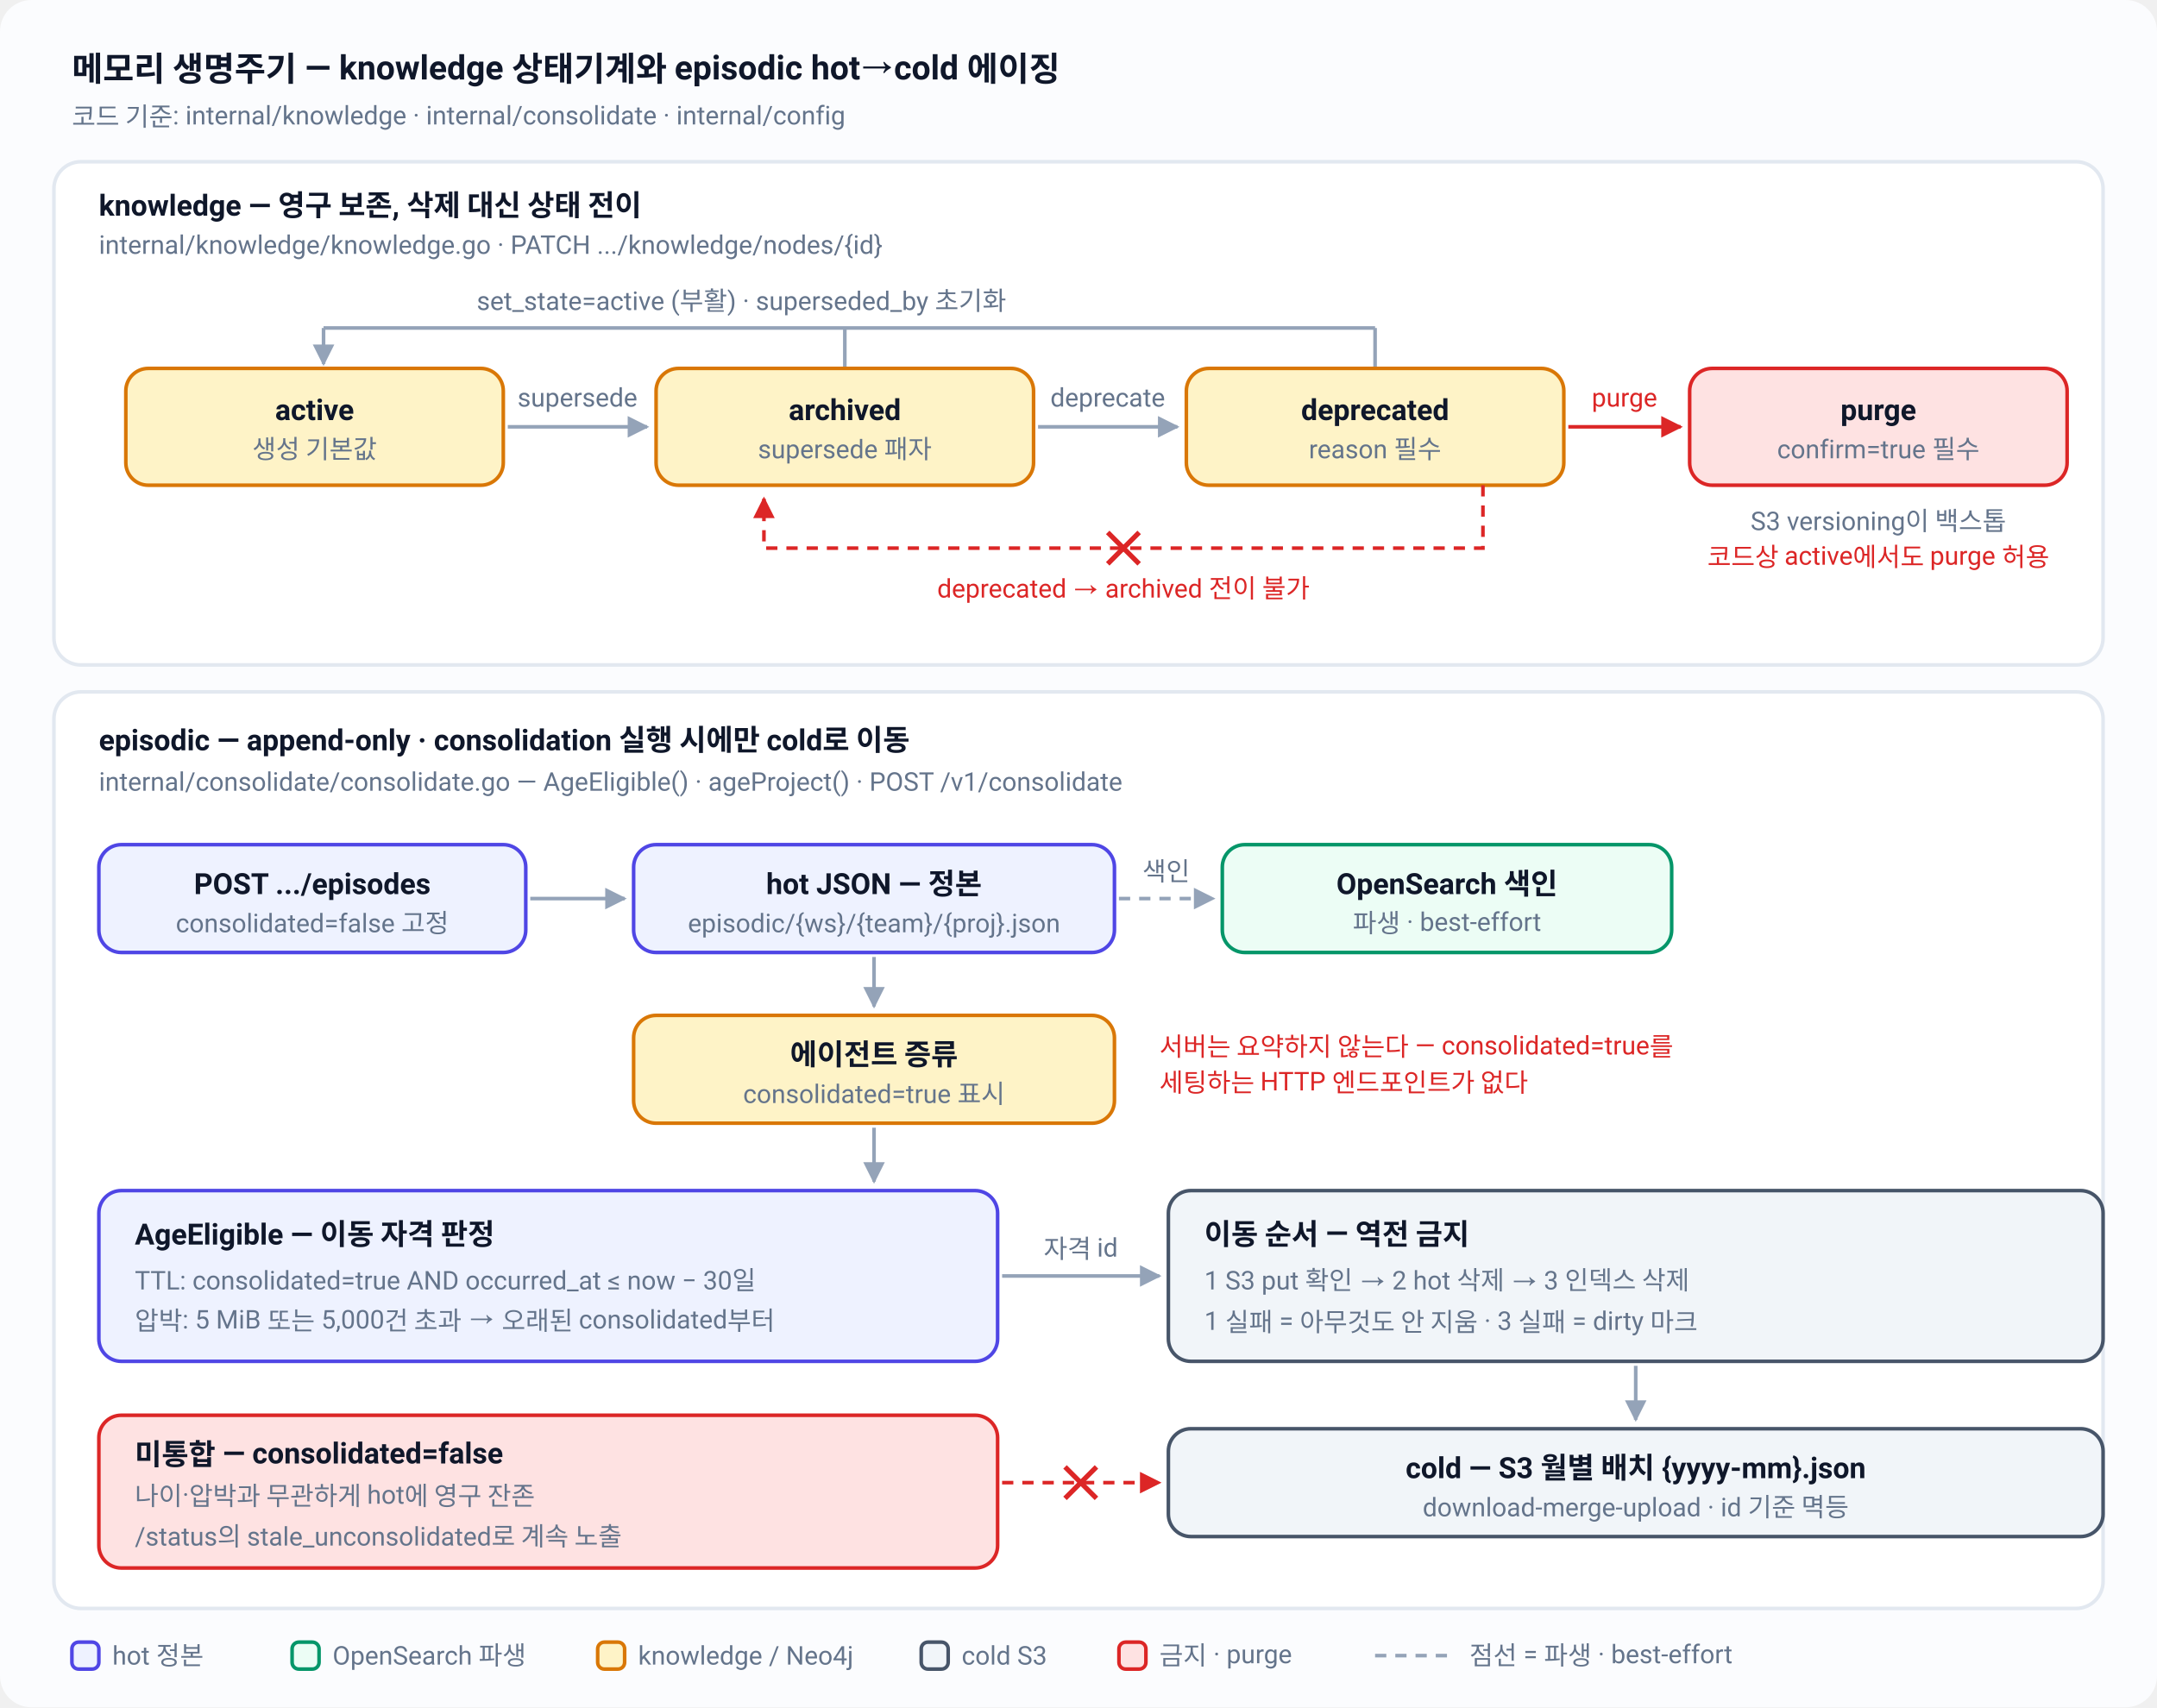
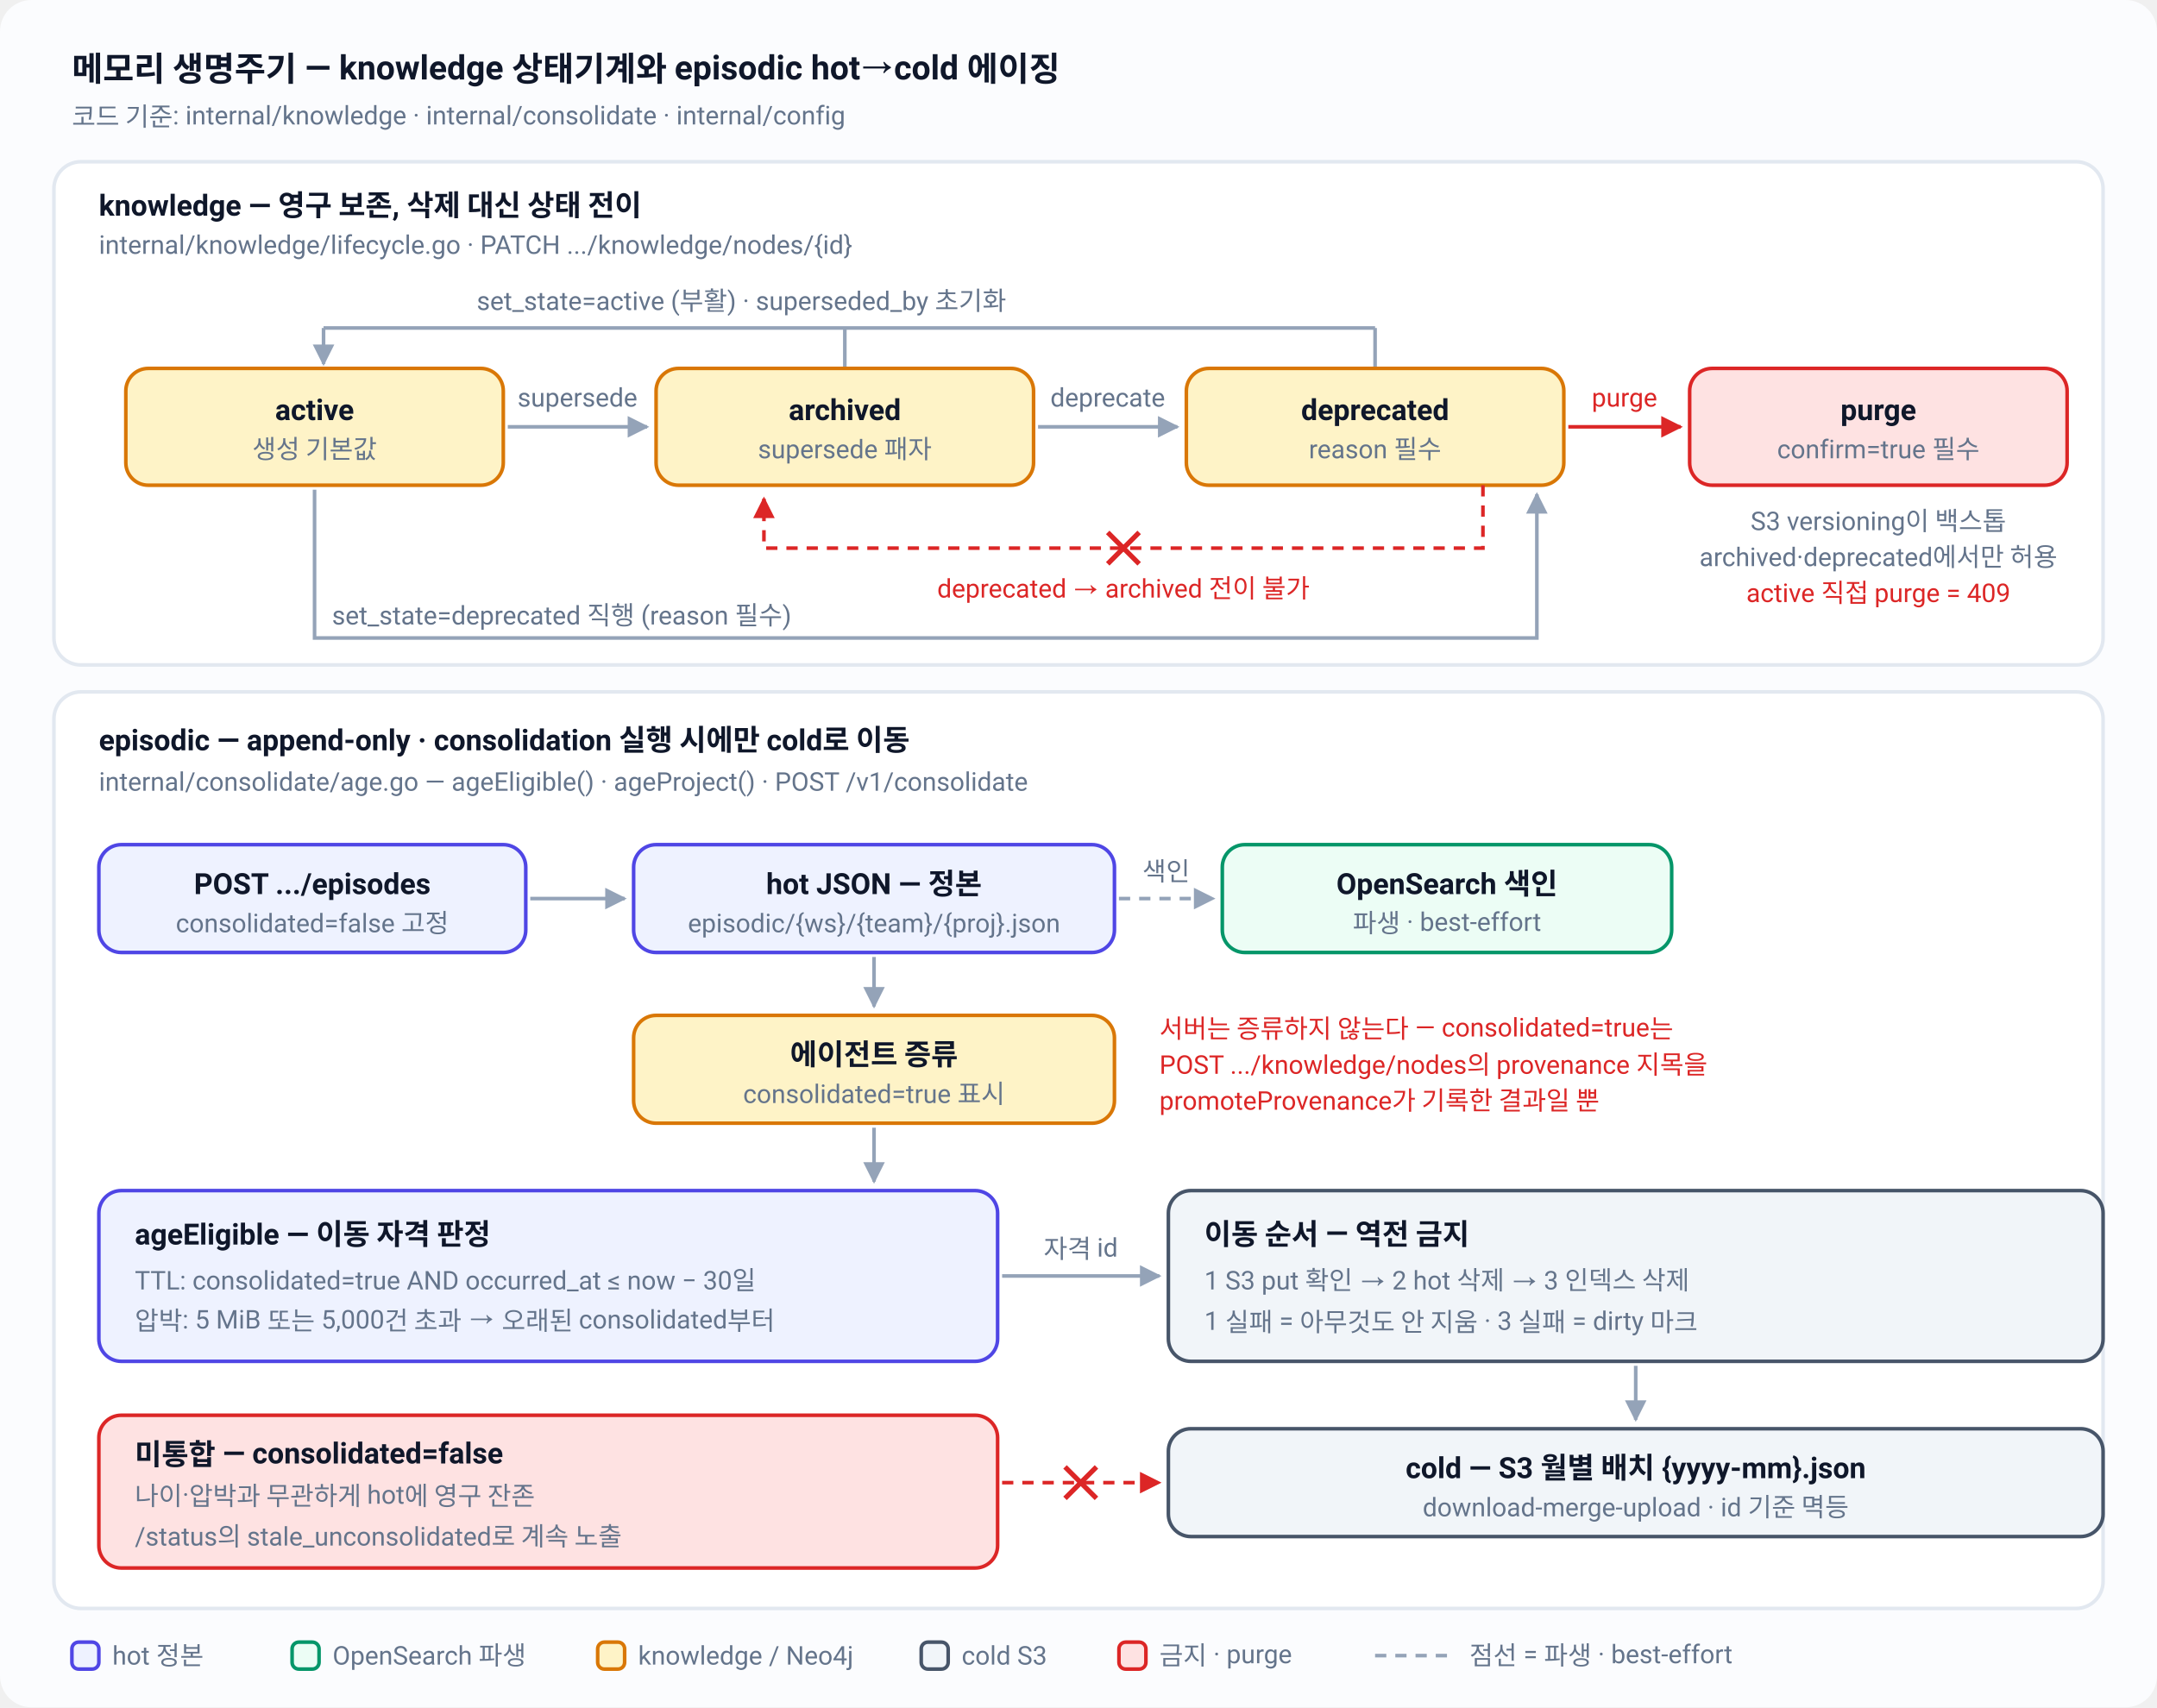
<svg xmlns="http://www.w3.org/2000/svg" viewBox="0 0 960 760" width="960" role="img" aria-labelledby="t d">
  <defs>
    <marker id="arrow" viewBox="0 0 10 10" refX="9" refY="5" markerWidth="6" markerHeight="6" orient="auto-start-reverse">
      <path d="M0 0 L10 5 L0 10 z" fill="#94a3b8" />
    </marker>
    <marker id="arrow-danger" viewBox="0 0 10 10" refX="9" refY="5" markerWidth="6" markerHeight="6" orient="auto-start-reverse">
      <path d="M0 0 L10 5 L0 10 z" fill="#dc2626" />
    </marker>
  </defs>
  <rect width="960" height="760" fill="#fbfcfe" rx="14" />
  <g font-family="ui-sans-serif, -apple-system, 'Segoe UI', Roboto, Helvetica, Arial, sans-serif">
    <text x="32" y="36" font-size="15" font-weight="600" fill="#0f172a">메모리 생명주기 — knowledge 상태기계와 episodic hot→cold 에이징</text>
    <text x="32" y="56" font-size="11.5" fill="#64748b">코드 기준: internal/knowledge · internal/consolidate · internal/config</text>
    <rect x="24" y="72" width="912" height="224" rx="12" fill="#ffffff" stroke="#e2e8f0" stroke-width="1.6" />
    <text x="44" y="96" font-size="13" font-weight="600" fill="#0f172a">knowledge — 영구 보존, 삭제 대신 상태 전이</text>
-     <text x="44" y="113" font-size="11.5" fill="#64748b">internal/knowledge/knowledge.go · PATCH .../knowledge/nodes/{id}</text>
+     <text x="44" y="113" font-size="11.5" fill="#64748b">internal/knowledge/lifecycle.go · PATCH .../knowledge/nodes/{id}</text>
    <path d="M376 164 V146 M612 164 V146 M612 146 H144" fill="none" stroke="#94a3b8" stroke-width="1.6" />
    <path d="M144 146 V162" fill="none" stroke="#94a3b8" stroke-width="1.6" marker-end="url(#arrow)" />
    <text x="330" y="138" font-size="11.5" fill="#64748b" text-anchor="middle">set_state=active (부활) · superseded_by 초기화</text>
    <rect x="56" y="164" width="168" height="52" rx="10" fill="#fef3c7" stroke="#d97706" stroke-width="1.6" />
    <text x="140" y="187" font-size="13" font-weight="600" fill="#0f172a" text-anchor="middle">active</text>
    <text x="140" y="204" font-size="11.5" fill="#64748b" text-anchor="middle">생성 기본값</text>
    <rect x="292" y="164" width="168" height="52" rx="10" fill="#fef3c7" stroke="#d97706" stroke-width="1.6" />
    <text x="376" y="187" font-size="13" font-weight="600" fill="#0f172a" text-anchor="middle">archived</text>
    <text x="376" y="204" font-size="11.5" fill="#64748b" text-anchor="middle">supersede 패자</text>
    <rect x="528" y="164" width="168" height="52" rx="10" fill="#fef3c7" stroke="#d97706" stroke-width="1.6" />
    <text x="612" y="187" font-size="13" font-weight="600" fill="#0f172a" text-anchor="middle">deprecated</text>
    <text x="612" y="204" font-size="11.5" fill="#64748b" text-anchor="middle">reason 필수</text>
    <rect x="752" y="164" width="168" height="52" rx="10" fill="#fee2e2" stroke="#dc2626" stroke-width="1.6" />
    <text x="836" y="187" font-size="13" font-weight="600" fill="#0f172a" text-anchor="middle">purge</text>
    <text x="836" y="204" font-size="11.5" fill="#64748b" text-anchor="middle">confirm=true 필수</text>
    <line x1="226" y1="190" x2="288" y2="190" stroke="#94a3b8" stroke-width="1.6" marker-end="url(#arrow)" />
    <text x="257" y="181" font-size="11.5" fill="#64748b" text-anchor="middle">supersede</text>
    <line x1="462" y1="190" x2="524" y2="190" stroke="#94a3b8" stroke-width="1.6" marker-end="url(#arrow)" />
    <text x="493" y="181" font-size="11.5" fill="#64748b" text-anchor="middle">deprecate</text>
    <line x1="698" y1="190" x2="748" y2="190" stroke="#dc2626" stroke-width="1.6" marker-end="url(#arrow-danger)" />
    <text x="723" y="181" font-size="11.5" fill="#dc2626" text-anchor="middle">purge</text>
    <path d="M660 216 V244 H340 V222" fill="none" stroke="#dc2626" stroke-width="1.6" stroke-dasharray="5 4" marker-end="url(#arrow-danger)" />
    <line x1="493" y1="237" x2="507" y2="251" stroke="#dc2626" stroke-width="2.2" />
    <line x1="507" y1="237" x2="493" y2="251" stroke="#dc2626" stroke-width="2.2" />
    <text x="500" y="266" font-size="11.5" fill="#dc2626" text-anchor="middle">deprecated → archived 전이 불가</text>
+     <path d="M140 218 V284 H684 V220" fill="none" stroke="#94a3b8" stroke-width="1.6" marker-end="url(#arrow)" />
+     <text x="250" y="278" font-size="11.5" fill="#64748b" text-anchor="middle">set_state=deprecated 직행 (reason 필수)</text>
    <text x="836" y="236" font-size="11.5" fill="#64748b" text-anchor="middle">S3 versioning이 백스톱</text>
-     <text x="836" y="252" font-size="11.5" fill="#dc2626" text-anchor="middle">코드상 active에서도 purge 허용</text>
+     <text x="836" y="252" font-size="11.5" fill="#64748b" text-anchor="middle">archived·deprecated에서만 허용</text>
+     <text x="836" y="268" font-size="11.5" fill="#dc2626" text-anchor="middle">active 직접 purge = 409</text>
    <rect x="24" y="308" width="912" height="408" rx="12" fill="#ffffff" stroke="#e2e8f0" stroke-width="1.6" />
    <text x="44" y="334" font-size="13" font-weight="600" fill="#0f172a">episodic — append-only · consolidation 실행 시에만 cold로 이동</text>
-     <text x="44" y="352" font-size="11.5" fill="#64748b">internal/consolidate/consolidate.go — AgeEligible() · ageProject() · POST /v1/consolidate</text>
+     <text x="44" y="352" font-size="11.5" fill="#64748b">internal/consolidate/age.go — ageEligible() · ageProject() · POST /v1/consolidate</text>
    <rect x="44" y="376" width="190" height="48" rx="10" fill="#eef2ff" stroke="#4f46e5" stroke-width="1.6" />
    <text x="139" y="398" font-size="13" font-weight="600" fill="#0f172a" text-anchor="middle">POST .../episodes</text>
    <text x="139" y="415" font-size="11.5" fill="#64748b" text-anchor="middle">consolidated=false 고정</text>
    <rect x="282" y="376" width="214" height="48" rx="10" fill="#eef2ff" stroke="#4f46e5" stroke-width="1.6" />
    <text x="389" y="398" font-size="13" font-weight="600" fill="#0f172a" text-anchor="middle">hot JSON — 정본</text>
    <text x="389" y="415" font-size="11.5" fill="#64748b" text-anchor="middle">episodic/{ws}/{team}/{proj}.json</text>
    <rect x="544" y="376" width="200" height="48" rx="10" fill="#ecfdf5" stroke="#059669" stroke-width="1.6" />
    <text x="644" y="398" font-size="13" font-weight="600" fill="#0f172a" text-anchor="middle">OpenSearch 색인</text>
    <text x="644" y="415" font-size="11.5" fill="#64748b" text-anchor="middle">파생 · best-effort</text>
    <line x1="236" y1="400" x2="278" y2="400" stroke="#94a3b8" stroke-width="1.6" marker-end="url(#arrow)" />
    <line x1="498" y1="400" x2="540" y2="400" stroke="#94a3b8" stroke-width="1.6" stroke-dasharray="5 4" marker-end="url(#arrow)" />
    <text x="519" y="392" font-size="11.5" fill="#64748b" text-anchor="middle">색인</text>
    <line x1="389" y1="426" x2="389" y2="448" stroke="#94a3b8" stroke-width="1.6" marker-end="url(#arrow)" />
    <rect x="282" y="452" width="214" height="48" rx="10" fill="#fef3c7" stroke="#d97706" stroke-width="1.6" />
    <text x="389" y="474" font-size="13" font-weight="600" fill="#0f172a" text-anchor="middle">에이전트 증류</text>
    <text x="389" y="491" font-size="11.5" fill="#64748b" text-anchor="middle">consolidated=true 표시</text>
-     <text x="516" y="470" font-size="11.5" fill="#dc2626">서버는 요약하지 않는다 — consolidated=true를</text>
-     <text x="516" y="486" font-size="11.5" fill="#dc2626">세팅하는 HTTP 엔드포인트가 없다</text>
+     <text x="516" y="462" font-size="11.5" fill="#dc2626">서버는 증류하지 않는다 — consolidated=true는</text>
+     <text x="516" y="478" font-size="11.5" fill="#dc2626">POST .../knowledge/nodes의 provenance 지목을</text>
+     <text x="516" y="494" font-size="11.5" fill="#dc2626">promoteProvenance가 기록한 결과일 뿐</text>
    <line x1="389" y1="502" x2="389" y2="526" stroke="#94a3b8" stroke-width="1.6" marker-end="url(#arrow)" />
    <rect x="44" y="530" width="400" height="76" rx="10" fill="#eef2ff" stroke="#4f46e5" stroke-width="1.6" />
-     <text x="60" y="554" font-size="13" font-weight="600" fill="#0f172a">AgeEligible — 이동 자격 판정</text>
+     <text x="60" y="554" font-size="13" font-weight="600" fill="#0f172a">ageEligible — 이동 자격 판정</text>
    <text x="60" y="574" font-size="11.5" fill="#64748b">TTL: consolidated=true AND occurred_at ≤ now − 30일</text>
    <text x="60" y="592" font-size="11.5" fill="#64748b">압박: 5 MiB 또는 5,000건 초과 → 오래된 consolidated부터</text>
    <line x1="446" y1="568" x2="516" y2="568" stroke="#94a3b8" stroke-width="1.6" marker-end="url(#arrow)" />
    <text x="481" y="560" font-size="11.5" fill="#64748b" text-anchor="middle">자격 id</text>
    <rect x="520" y="530" width="416" height="76" rx="10" fill="#f1f5f9" stroke="#475569" stroke-width="1.6" />
    <text x="536" y="554" font-size="13" font-weight="600" fill="#0f172a">이동 순서 — 역전 금지</text>
    <text x="536" y="574" font-size="11.5" fill="#64748b">1 S3 put 확인 → 2 hot 삭제 → 3 인덱스 삭제</text>
    <text x="536" y="592" font-size="11.5" fill="#64748b">1 실패 = 아무것도 안 지움 · 3 실패 = dirty 마크</text>
    <line x1="728" y1="608" x2="728" y2="632" stroke="#94a3b8" stroke-width="1.6" marker-end="url(#arrow)" />
    <rect x="44" y="630" width="400" height="68" rx="10" fill="#fee2e2" stroke="#dc2626" stroke-width="1.6" />
    <text x="60" y="652" font-size="13" font-weight="600" fill="#0f172a">미통합 — consolidated=false</text>
    <text x="60" y="670" font-size="11.5" fill="#64748b">나이·압박과 무관하게 hot에 영구 잔존</text>
    <text x="60" y="688" font-size="11.5" fill="#64748b">/status의 stale_unconsolidated로 계속 노출</text>
    <rect x="520" y="636" width="416" height="48" rx="10" fill="#f1f5f9" stroke="#475569" stroke-width="1.6" />
    <text x="728" y="658" font-size="13" font-weight="600" fill="#0f172a" text-anchor="middle">cold — S3 월별 배치 {yyyy-mm}.json</text>
    <text x="728" y="675" font-size="11.5" fill="#64748b" text-anchor="middle">download-merge-upload · id 기준 멱등</text>
    <line x1="446" y1="660" x2="516" y2="660" stroke="#dc2626" stroke-width="1.6" stroke-dasharray="5 4" marker-end="url(#arrow-danger)" />
    <line x1="474" y1="653" x2="488" y2="667" stroke="#dc2626" stroke-width="2.2" />
    <line x1="488" y1="653" x2="474" y2="667" stroke="#dc2626" stroke-width="2.2" />
    <rect x="32" y="731" width="12" height="12" rx="3" fill="#eef2ff" stroke="#4f46e5" stroke-width="1.6" />
    <text x="50" y="741" font-size="11.5" fill="#64748b">hot 정본</text>
    <rect x="130" y="731" width="12" height="12" rx="3" fill="#ecfdf5" stroke="#059669" stroke-width="1.6" />
    <text x="148" y="741" font-size="11.5" fill="#64748b">OpenSearch 파생</text>
    <rect x="266" y="731" width="12" height="12" rx="3" fill="#fef3c7" stroke="#d97706" stroke-width="1.6" />
    <text x="284" y="741" font-size="11.5" fill="#64748b">knowledge / Neo4j</text>
    <rect x="410" y="731" width="12" height="12" rx="3" fill="#f1f5f9" stroke="#475569" stroke-width="1.6" />
    <text x="428" y="741" font-size="11.5" fill="#64748b">cold S3</text>
    <rect x="498" y="731" width="12" height="12" rx="3" fill="#fee2e2" stroke="#dc2626" stroke-width="1.6" />
    <text x="516" y="741" font-size="11.5" fill="#64748b">금지 · purge</text>
    <line x1="612" y1="737" x2="646" y2="737" stroke="#94a3b8" stroke-width="1.6" stroke-dasharray="5 4" />
    <text x="654" y="741" font-size="11.5" fill="#64748b">점선 = 파생 · best-effort</text>
  </g>
</svg>
